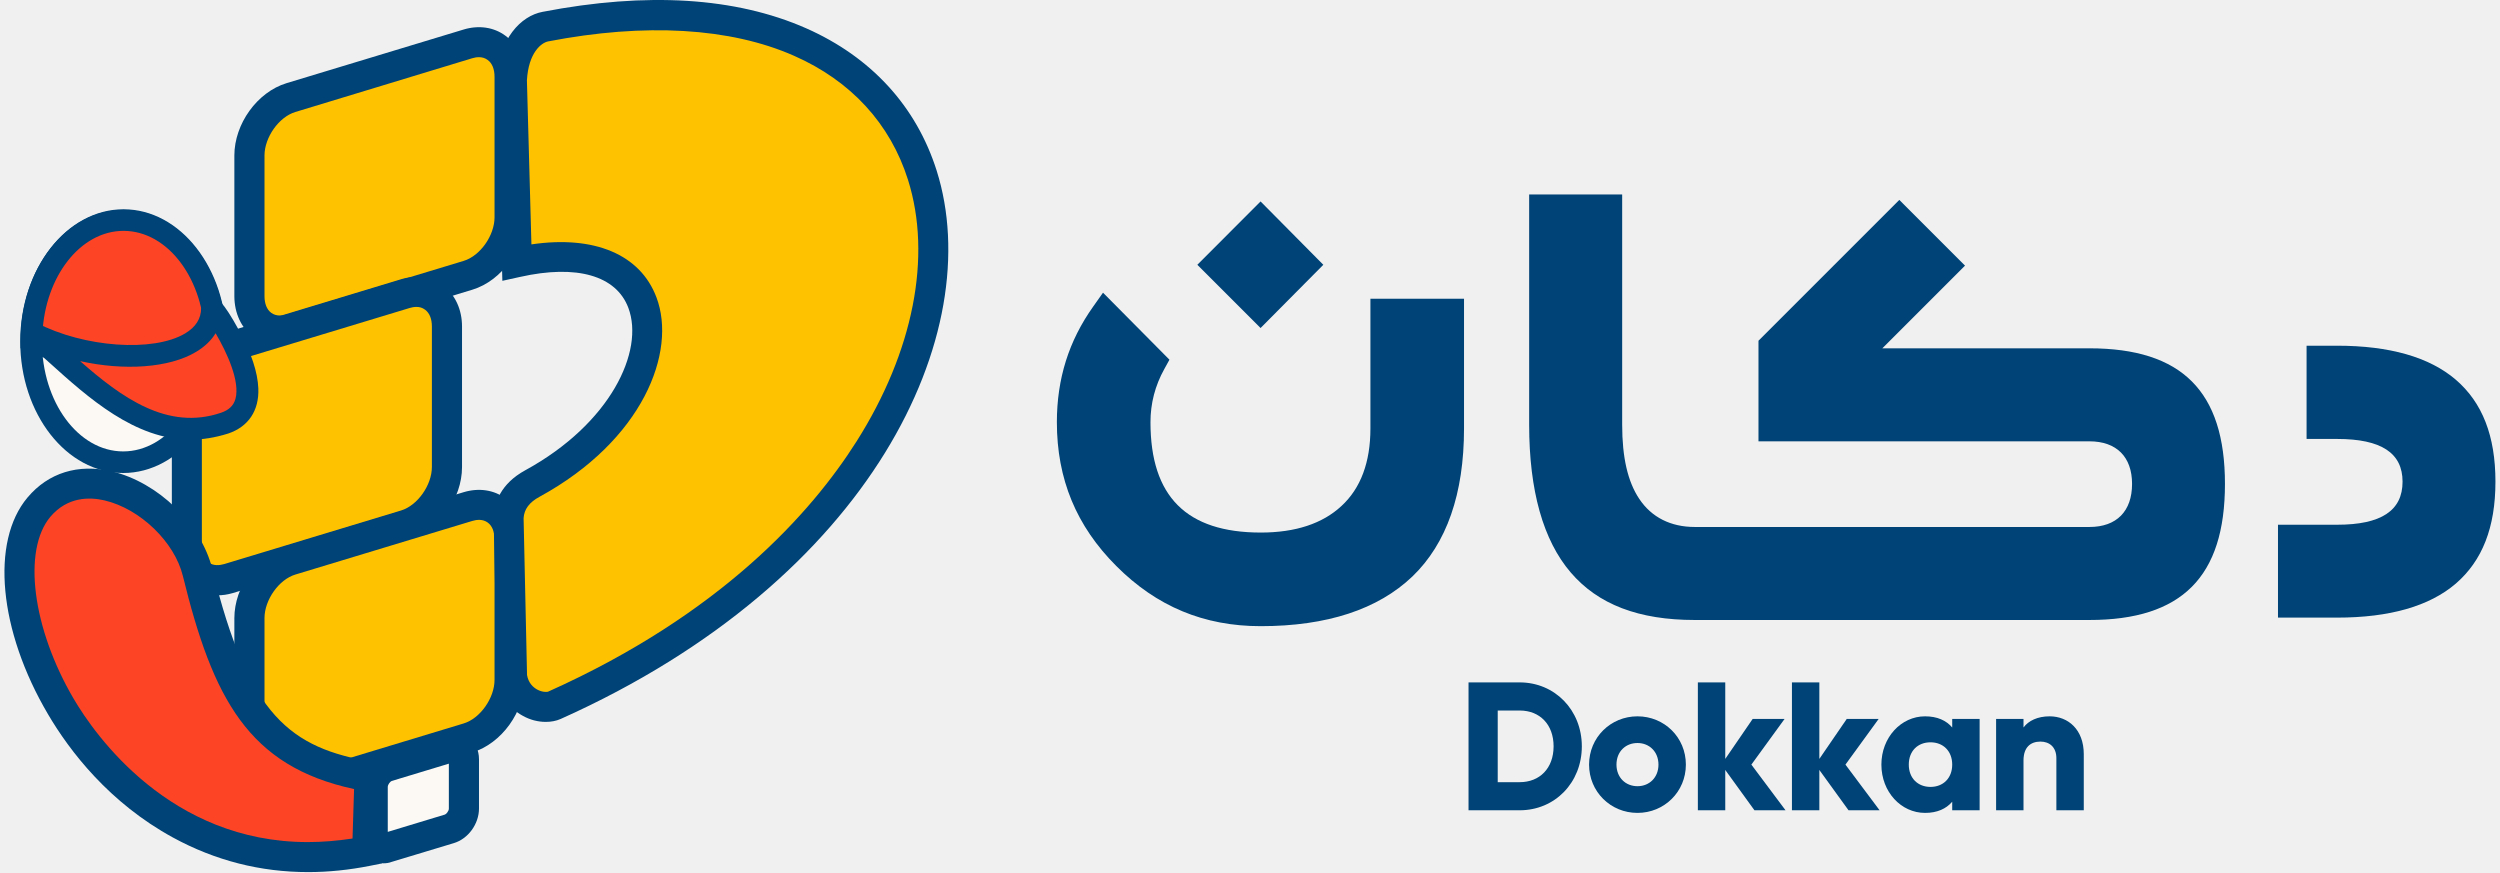
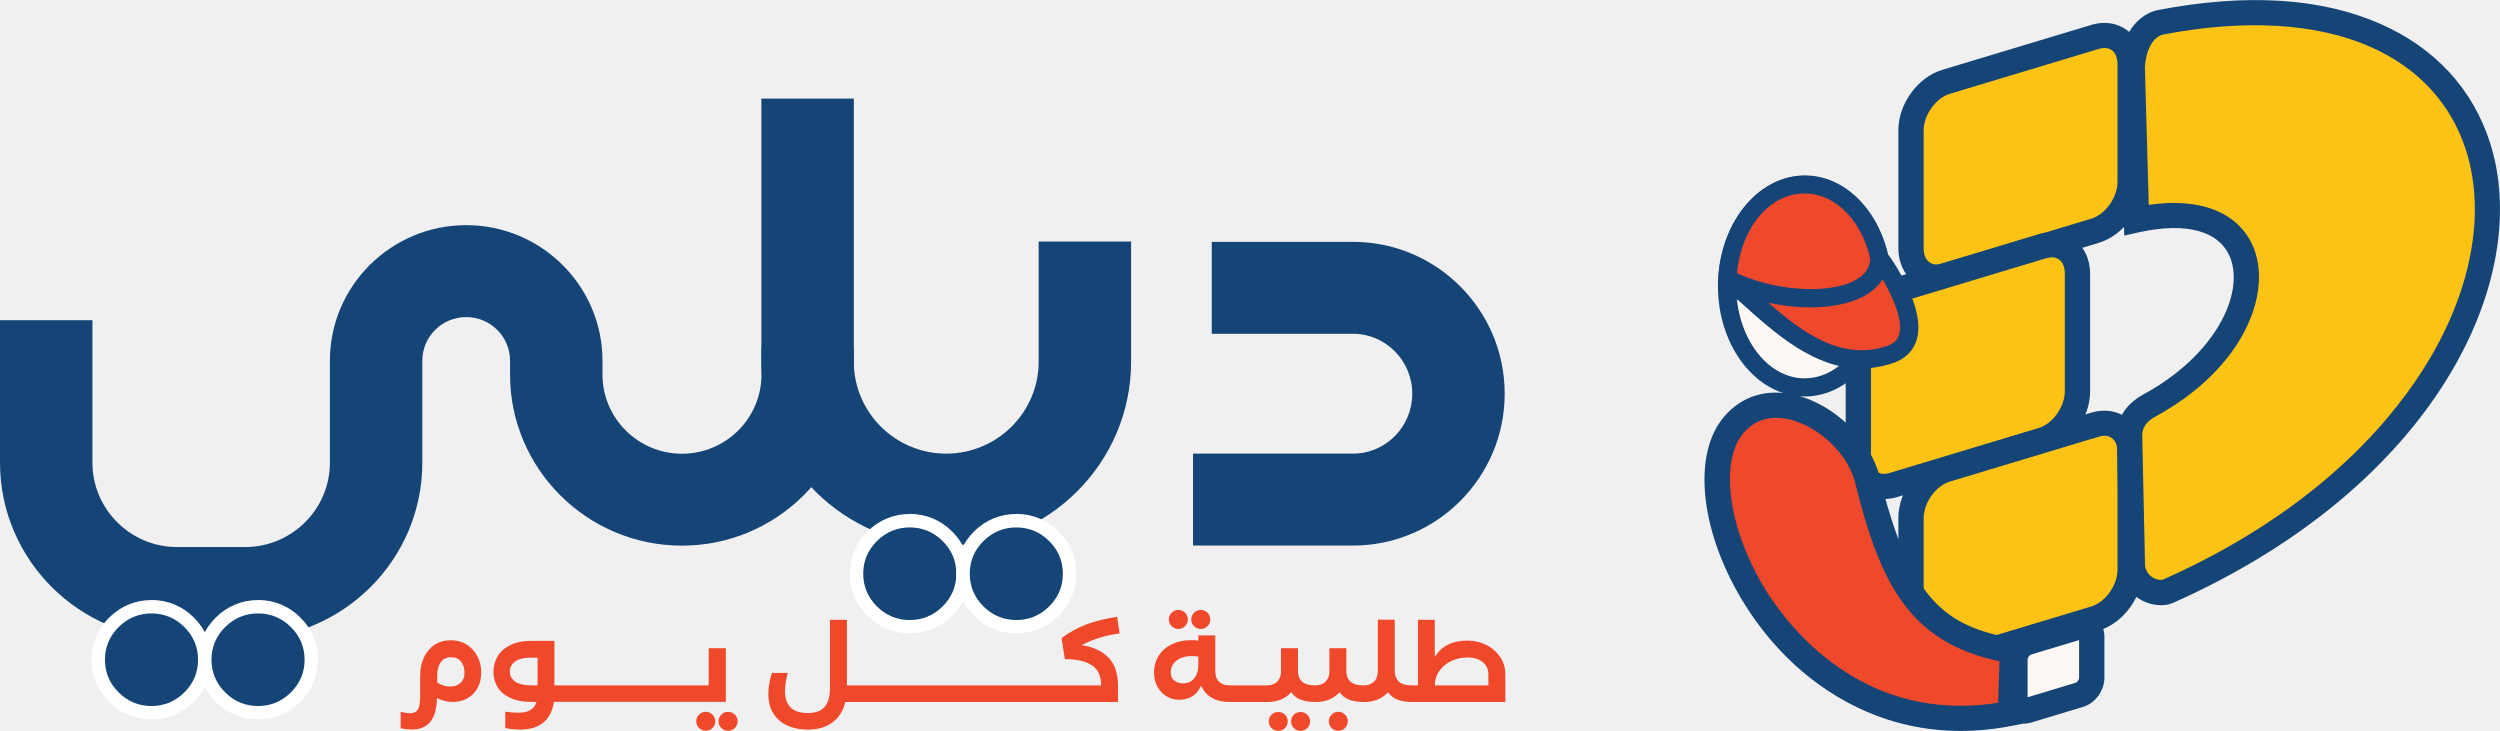
- <svg xmlns="http://www.w3.org/2000/svg" width="258" height="90" viewBox="0 0 258 90" fill="none">
-   <g clip-path="url(#clip0_1875_3861)">
-     <path fill-rule="evenodd" clip-rule="evenodd" d="M30.026 10.064L48.293 4.53C50.656 3.82 52.578 5.338 52.578 7.909V22.417C52.578 24.988 50.644 27.682 48.293 28.392L30.026 33.926C27.663 34.636 25.741 33.118 25.741 30.547V16.039C25.741 13.48 27.663 10.786 30.026 10.064Z" fill="#FFC200" />
-     <path d="M28.9 35.664C27.896 35.664 26.941 35.371 26.145 34.783C24.909 33.865 24.186 32.322 24.186 30.559V16.051C24.186 12.782 26.549 9.501 29.573 8.582L47.84 3.049C49.407 2.571 50.987 2.804 52.174 3.697C53.411 4.616 54.133 6.158 54.133 7.921V22.43C54.133 25.698 51.77 28.98 48.746 29.898L30.479 35.432C29.941 35.591 29.414 35.664 28.9 35.664ZM49.432 5.901C49.175 5.901 48.942 5.95 48.734 6.011L30.479 11.558C28.777 12.072 27.296 14.178 27.296 16.051V30.559C27.296 31.343 27.541 31.955 27.994 32.285C28.508 32.665 29.145 32.579 29.585 32.457L47.852 26.923C49.554 26.409 51.036 24.303 51.036 22.43V7.921C51.036 7.138 50.791 6.526 50.338 6.195C50.044 5.975 49.738 5.901 49.432 5.901Z" fill="#004376" />
-     <path fill-rule="evenodd" clip-rule="evenodd" d="M23.574 59.71L41.841 54.176C44.204 53.466 46.126 50.773 46.126 48.202V33.693C46.126 31.122 44.192 29.592 41.841 30.314L23.574 35.848C21.211 36.558 19.289 39.252 19.289 41.823V56.331C19.289 58.914 21.211 60.433 23.574 59.71Z" fill="#FFC200" />
-     <path d="M22.448 61.437C21.444 61.437 20.477 61.13 19.693 60.555C18.456 59.637 17.734 58.094 17.734 56.331V41.823C17.734 38.554 20.097 35.273 23.121 34.355L41.388 28.82C42.955 28.343 44.535 28.576 45.722 29.469C46.959 30.388 47.681 31.93 47.681 33.693V48.202C47.681 51.471 45.318 54.752 42.294 55.67L24.027 61.204C23.488 61.363 22.962 61.437 22.448 61.437ZM42.98 31.673C42.723 31.673 42.49 31.722 42.282 31.783L24.015 37.317C22.313 37.832 20.832 39.937 20.832 41.811V56.319C20.832 57.102 21.076 57.715 21.529 58.045C22.044 58.425 22.68 58.339 23.121 58.217L41.388 52.683C43.09 52.168 44.571 50.063 44.571 48.189V33.693C44.571 32.91 44.326 32.298 43.873 31.967C43.592 31.747 43.286 31.673 42.98 31.673Z" fill="#004376" />
-     <path fill-rule="evenodd" clip-rule="evenodd" d="M30.026 57.812L48.293 52.279C50.656 51.569 52.578 53.087 52.578 55.658V70.166C52.578 72.737 50.644 75.43 48.293 76.141L30.026 81.675C27.663 82.385 25.741 80.867 25.741 78.296V63.787C25.741 61.216 27.663 58.523 30.026 57.812Z" fill="#FFC200" />
-     <path d="M28.9 83.413C27.896 83.413 26.941 83.107 26.145 82.532C24.909 81.613 24.186 80.071 24.186 78.308V63.8C24.186 60.531 26.549 57.249 29.573 56.331L47.84 50.797C49.407 50.32 50.987 50.552 52.174 51.446C53.411 52.364 54.133 53.907 54.133 55.67V70.178C54.133 73.447 51.77 76.728 48.746 77.647L30.479 83.18C29.941 83.327 29.414 83.413 28.9 83.413ZM30.479 59.294C28.777 59.808 27.296 61.914 27.296 63.787V78.296C27.296 79.079 27.541 79.691 27.994 80.022C28.508 80.401 29.145 80.328 29.585 80.193L47.852 74.659C49.554 74.145 51.036 72.039 51.036 70.166V55.658C51.036 54.874 50.791 54.262 50.338 53.931C49.824 53.552 49.187 53.625 48.746 53.76L30.479 59.294Z" fill="#004376" />
-     <path fill-rule="evenodd" clip-rule="evenodd" d="M39.968 79.116L46.371 77.181C47.204 76.936 47.877 77.463 47.877 78.369V83.45C47.877 84.356 47.204 85.299 46.371 85.543L39.968 87.478C39.148 87.723 38.462 87.196 38.462 86.29V81.209C38.462 80.316 39.135 79.373 39.968 79.116Z" fill="#FCF8F4" />
-     <path d="M39.564 89.094C39.001 89.094 38.45 88.923 38.009 88.58C37.311 88.066 36.919 87.233 36.919 86.29V81.209C36.919 79.618 38.033 78.075 39.527 77.634L45.93 75.688C46.787 75.431 47.669 75.565 48.342 76.067C49.04 76.581 49.432 77.414 49.432 78.357V83.438C49.432 85.029 48.318 86.572 46.824 87.013L40.421 88.947C40.139 89.057 39.845 89.094 39.564 89.094ZM46.322 78.81L40.421 80.597C40.274 80.646 40.017 80.965 40.017 81.209V85.85L45.918 84.062C46.065 84.013 46.322 83.695 46.322 83.45V78.81Z" fill="#004376" />
-     <path fill-rule="evenodd" clip-rule="evenodd" d="M4.034 52.328C9.029 46.402 18.762 52.389 20.391 59.074C23.55 71.978 27.002 78.234 38.144 80.156L37.899 87.833C10.67 93.22 -3.496 61.253 4.034 52.328Z" fill="#FD4425" />
-     <path d="M31.802 90C26.88 90 22.215 88.812 17.857 86.437C11.282 82.85 7.205 77.536 4.952 73.704C-0.129 65.085 -0.998 55.89 2.846 51.336C4.989 48.789 8.074 47.834 11.527 48.642C16.314 49.769 20.771 54.091 21.909 58.718C25.631 73.961 30.014 77.181 38.413 78.626L39.735 78.859L39.405 89.106L38.193 89.351C36.026 89.78 33.895 90 31.802 90ZM5.209 53.319C2.296 56.772 3.336 64.852 7.609 72.125C9.813 75.871 17.551 86.903 31.765 86.903C33.234 86.903 34.765 86.78 36.381 86.535L36.54 81.43C25.619 79.079 21.97 72.076 18.873 59.441C18.016 55.927 14.465 52.511 10.792 51.642C9.225 51.275 6.96 51.262 5.209 53.319Z" fill="#004376" />
-     <path d="M12.714 47.7C17.962 47.7 22.215 42.12 22.215 35.236C22.215 28.352 17.962 22.772 12.714 22.772C7.467 22.772 3.214 28.352 3.214 35.236C3.214 42.12 7.467 47.7 12.714 47.7Z" fill="#FCF8F4" />
-     <path d="M12.714 48.814C6.862 48.814 2.087 42.717 2.087 35.236C2.087 27.755 6.85 21.658 12.714 21.658C18.567 21.658 23.341 27.755 23.341 35.236C23.341 42.717 18.567 48.814 12.714 48.814ZM12.714 23.887C8.086 23.887 4.328 28.98 4.328 35.236C4.328 41.492 8.086 46.586 12.714 46.586C17.342 46.586 21.101 41.492 21.101 35.236C21.101 28.98 17.342 23.887 12.714 23.887Z" fill="#004376" />
-     <path fill-rule="evenodd" clip-rule="evenodd" d="M12.751 22.711C18.003 22.711 22.252 28.294 22.252 35.175C21.872 40.599 14.257 39.742 3.238 35.175C3.238 28.294 7.499 22.711 12.751 22.711Z" fill="#FD4425" />
-     <path d="M17.122 40.048C13.743 40.048 9.005 38.774 2.81 36.203L2.124 35.922V35.175C2.124 27.682 6.887 21.597 12.751 21.597C18.616 21.597 23.378 27.694 23.378 35.175V35.248C23.256 36.962 22.497 38.285 21.199 39.093C20.158 39.729 18.812 40.048 17.122 40.048ZM4.377 34.428C14.918 38.701 18.689 38.015 20.011 37.195C20.697 36.766 21.064 36.105 21.138 35.126C21.125 28.894 17.367 23.825 12.751 23.825C8.307 23.825 4.658 28.515 4.377 34.428Z" fill="#004376" />
-     <path fill-rule="evenodd" clip-rule="evenodd" d="M3.238 34.306C10.449 38.052 21.823 37.636 21.86 31.808C21.97 31.832 29.084 41.651 23.182 43.659C15.004 46.451 8.662 38.848 3.238 34.306Z" fill="#FD4425" />
-     <path d="M19.669 45.373C13.914 45.373 9.103 41.039 5.111 37.44C4.205 36.632 3.361 35.86 2.528 35.163L3.765 33.314C8.662 35.86 15.836 36.375 19.118 34.404C20.207 33.742 20.746 32.898 20.758 31.808L20.77 30.363L22.166 30.73C22.362 30.779 22.95 30.939 24.676 34.11C25.937 36.411 26.598 38.431 26.66 40.097C26.745 42.374 25.643 44.027 23.562 44.737C22.203 45.165 20.905 45.373 19.669 45.373ZM8.27 37.268C12.519 41.003 17.281 44.48 22.815 42.594C23.635 42.313 24.101 41.86 24.297 41.174C24.799 39.362 23.415 36.375 22.252 34.391C21.799 35.138 21.125 35.775 20.256 36.301C17.465 37.991 12.788 38.272 8.27 37.268Z" fill="#004376" />
-     <path fill-rule="evenodd" clip-rule="evenodd" d="M52.823 8.276C53.007 4.505 54.99 2.987 56.276 2.742C108.285 -7.272 110.721 48.814 57.231 72.774C55.921 73.361 53.239 72.48 52.848 69.799L52.493 53.429C52.603 51.385 54.084 50.381 54.954 49.903C71.017 41.113 70.992 23.14 53.35 27.07L52.823 8.276Z" fill="#FFC200" />
-     <path d="M56.325 74.5C55.529 74.5 54.696 74.292 53.937 73.863C52.493 73.068 51.562 71.709 51.305 70.019L51.293 69.823L50.938 53.393V53.331C51.011 51.911 51.648 49.928 54.207 48.532C63.01 43.721 66.523 36.228 64.846 31.771C63.597 28.441 59.52 27.266 53.68 28.576L51.844 28.98L51.268 8.264V8.203C51.476 3.967 53.778 1.641 55.982 1.224C66.768 -0.857 75.926 -0.282 83.186 2.914C89.896 5.877 94.56 10.958 96.666 17.618C101.919 34.269 90.104 59.759 57.867 74.194C57.402 74.402 56.876 74.5 56.325 74.5ZM54.39 69.664C54.537 70.509 55.039 70.937 55.431 71.158C55.945 71.439 56.447 71.439 56.594 71.366C74.42 63.371 83.737 52.915 88.402 45.545C94.266 36.289 96.201 26.458 93.703 18.549C91.879 12.77 87.814 8.338 81.938 5.754C75.363 2.853 66.585 2.338 56.57 4.273C55.872 4.408 54.537 5.424 54.378 8.301L54.843 25.221C61.32 24.266 66.083 26.25 67.748 30.694C69.866 36.313 66.352 45.435 55.688 51.262C54.623 51.838 54.096 52.548 54.035 53.466L54.39 69.664Z" fill="#004376" />
-     <path d="M163.245 77.022C163.245 80.756 160.478 83.621 156.83 83.621H151.553V70.423H156.83C160.466 70.423 163.245 73.288 163.245 77.022ZM160.331 77.022C160.331 74.757 158.899 73.325 156.83 73.325H154.565V80.72H156.83C158.899 80.72 160.331 79.287 160.331 77.022Z" fill="#004376" />
-     <path d="M163.992 78.908C163.992 76.104 166.22 73.925 168.987 73.925C171.754 73.925 173.982 76.092 173.982 78.908C173.982 81.711 171.754 83.891 168.987 83.891C166.22 83.891 163.992 81.711 163.992 78.908ZM171.154 78.908C171.154 77.573 170.211 76.679 168.987 76.679C167.763 76.679 166.82 77.561 166.82 78.908C166.82 80.242 167.763 81.136 168.987 81.136C170.211 81.136 171.154 80.242 171.154 78.908Z" fill="#004376" />
-     <path d="M181.059 83.621L178.047 79.459V83.621H175.219V70.423H178.047V78.32L180.875 74.194H184.169L180.741 78.908L184.267 83.621H181.059Z" fill="#004376" />
-     <path d="M190.768 83.621L187.756 79.459V83.621H184.928V70.423H187.756V78.32L190.584 74.194H193.878L190.449 78.908L193.975 83.621H190.768Z" fill="#004376" />
-     <path d="M204.297 74.194V83.621H201.468V82.74C200.844 83.462 199.926 83.891 198.665 83.891C196.192 83.891 194.159 81.724 194.159 78.908C194.159 76.104 196.192 73.925 198.665 73.925C199.926 73.925 200.856 74.353 201.468 75.076V74.194H204.297ZM201.468 78.908C201.468 77.5 200.526 76.606 199.228 76.606C197.93 76.606 196.987 77.487 196.987 78.908C196.987 80.316 197.93 81.209 199.228 81.209C200.526 81.209 201.468 80.316 201.468 78.908Z" fill="#004376" />
-     <path d="M215.046 77.83V83.621H212.218V78.246C212.218 77.083 211.483 76.532 210.577 76.532C209.537 76.532 208.826 77.132 208.826 78.479V83.621H205.998V74.194H208.826V75.076C209.341 74.378 210.283 73.925 211.52 73.925C213.43 73.925 215.046 75.284 215.046 77.83Z" fill="#004376" />
-     <path d="M130.09 20.789L123.565 27.327L130.09 33.852L136.567 27.327L130.09 20.789Z" fill="#004376" />
-     <path d="M174.9 63.983C169.109 63.983 164.922 62.379 162.094 59.074C159.254 55.756 157.809 50.626 157.809 43.831V20.067H167.408V43.831C167.408 47.21 167.983 49.708 169.171 51.483C170.432 53.38 172.415 54.384 174.9 54.384H215.634C218.425 54.384 220.029 52.768 220.029 49.94C220.029 47.149 218.425 45.545 215.634 45.545H181.475V35.163L196.008 20.63L202.79 27.413L194.257 35.946H215.621C225.171 35.946 229.615 40.39 229.615 49.94C229.615 59.527 225.171 63.983 215.621 63.983H174.9Z" fill="#004376" />
-     <path d="M235.088 63.738V54.152H241.198C245.74 54.152 247.944 52.695 247.944 49.708C247.944 46.745 245.74 45.3 241.198 45.3H238.039V35.677H241.198C246.597 35.677 250.71 36.852 253.428 39.178C256.183 41.541 257.53 44.994 257.53 49.708C257.53 54.421 256.183 57.861 253.428 60.237C250.71 62.563 246.597 63.738 241.198 63.738H235.088Z" fill="#004376" />
-     <path d="M130.102 64.62C124.25 64.62 119.365 62.587 115.202 58.412C111.076 54.286 109.069 49.438 109.069 43.574C109.069 39.093 110.293 35.187 112.827 31.624L113.831 30.204L120.687 37.121L120.161 38.076C119.206 39.791 118.729 41.627 118.729 43.574C118.729 51.238 122.45 54.96 130.115 54.96C133.678 54.96 136.481 54.042 138.44 52.217C140.424 50.393 141.427 47.7 141.427 44.222V30.828H151.087V44.222C151.087 50.956 149.3 56.086 145.762 59.49C142.199 62.894 136.934 64.62 130.102 64.62Z" fill="#004376" />
+ <svg xmlns="http://www.w3.org/2000/svg" width="236" height="69" viewBox="0 0 236 69" fill="none">
+   <g clip-path="url(#clip0_58_1335)">
+     <path fill-rule="evenodd" clip-rule="evenodd" d="M183.702 7.724L197.782 3.479C199.598 2.935 201.09 4.095 201.09 6.075V17.199C201.09 19.171 199.606 21.238 197.782 21.782L183.702 26.027C181.886 26.571 180.395 25.412 180.395 23.431V12.307C180.395 10.335 181.878 8.268 183.702 7.724Z" fill="#FCC214" />
+     <path d="M182.83 27.344C182.053 27.344 181.315 27.116 180.712 26.666C179.752 25.956 179.205 24.78 179.205 23.431V12.307C179.205 9.799 181.029 7.29 183.362 6.588L197.441 2.343C198.647 1.98 199.861 2.162 200.781 2.84C201.741 3.542 202.288 4.726 202.288 6.075V17.199C202.288 19.708 200.463 22.216 198.139 22.919L184.06 27.163C183.647 27.289 183.243 27.344 182.838 27.344M198.663 4.529C198.472 4.529 198.282 4.568 198.131 4.615L184.052 8.86C182.743 9.254 181.593 10.864 181.593 12.307V23.431C181.593 24.031 181.783 24.504 182.132 24.757C182.529 25.049 183.013 24.985 183.354 24.883L197.433 20.639C198.742 20.244 199.892 18.635 199.892 17.191V6.067C199.892 5.467 199.702 4.994 199.353 4.742C199.139 4.584 198.893 4.529 198.663 4.529Z" fill="#154576" />
+     <path fill-rule="evenodd" clip-rule="evenodd" d="M178.729 45.79L192.809 41.545C194.625 41.001 196.117 38.934 196.117 36.961V25.837C196.117 23.865 194.633 22.698 192.809 23.242L178.729 27.486C176.913 28.031 175.421 30.098 175.421 32.07V43.194C175.421 45.166 176.913 46.334 178.729 45.79Z" fill="#FCC214" />
+     <path d="M177.856 47.107C177.079 47.107 176.341 46.878 175.739 46.429C174.779 45.719 174.231 44.543 174.231 43.194V32.07C174.231 29.561 176.056 27.052 178.38 26.35L192.46 22.106C193.665 21.743 194.879 21.924 195.799 22.603C196.759 23.305 197.306 24.488 197.306 25.837V36.961C197.306 39.47 195.482 41.979 193.158 42.681L179.078 46.926C178.666 47.052 178.261 47.107 177.856 47.107ZM193.689 24.291C193.499 24.291 193.308 24.331 193.158 24.378L179.078 28.622C177.769 29.017 176.619 30.626 176.619 32.07V43.194C176.619 43.794 176.809 44.267 177.158 44.519C177.555 44.811 178.039 44.748 178.38 44.646L192.46 40.401C193.769 40.007 194.919 38.397 194.919 36.954V25.83C194.919 25.23 194.728 24.757 194.379 24.504C194.165 24.346 193.919 24.291 193.689 24.291Z" fill="#154576" />
+     <path fill-rule="evenodd" clip-rule="evenodd" d="M183.702 44.33L197.782 40.086C199.598 39.533 201.09 40.701 201.09 42.681V53.805C201.09 55.778 199.606 57.845 197.782 58.389L183.702 62.633C181.886 63.178 180.395 62.018 180.395 60.038V48.914C180.395 46.942 181.886 44.875 183.702 44.33Z" fill="#FCC214" />
+     <path d="M182.83 63.951C182.053 63.951 181.315 63.722 180.712 63.272C179.752 62.57 179.205 61.387 179.205 60.038V48.914C179.205 46.405 181.029 43.896 183.354 43.194L197.433 38.95C198.639 38.587 199.853 38.768 200.773 39.447C201.733 40.149 202.28 41.332 202.28 42.681V53.805C202.28 56.314 200.456 58.823 198.131 59.525L184.052 63.769C183.639 63.896 183.235 63.951 182.83 63.951ZM184.052 45.466C182.743 45.861 181.593 47.47 181.593 48.914V60.038C181.593 60.637 181.783 61.111 182.132 61.363C182.529 61.655 183.013 61.592 183.354 61.489L197.433 57.245C198.742 56.85 199.892 55.241 199.892 53.797V42.673C199.892 42.074 199.702 41.6 199.353 41.348C198.956 41.056 198.472 41.119 198.131 41.222L184.052 45.466Z" fill="#154576" />
+     <path fill-rule="evenodd" clip-rule="evenodd" d="M191.365 60.661L196.299 59.17C196.934 58.981 197.457 59.383 197.457 60.077V63.975C197.457 64.669 196.934 65.387 196.299 65.584L191.365 67.075C190.731 67.264 190.207 66.862 190.207 66.168V62.27C190.207 61.576 190.731 60.858 191.365 60.661Z" fill="#FDF8F4" />
+     <path d="M191.064 68.314C190.627 68.314 190.207 68.18 189.858 67.927C189.319 67.533 189.017 66.894 189.017 66.176V62.278C189.017 61.056 189.882 59.88 191.024 59.533L195.958 58.042C196.616 57.844 197.298 57.947 197.814 58.334C198.345 58.728 198.655 59.367 198.655 60.085V63.982C198.655 65.205 197.79 66.381 196.648 66.728L191.714 68.219C191.492 68.282 191.278 68.314 191.056 68.314M196.267 60.424L191.714 61.797C191.603 61.829 191.405 62.073 191.405 62.263V65.821L195.958 64.448C196.069 64.416 196.267 64.172 196.267 63.974V60.416V60.424Z" fill="#154576" />
+     <path fill-rule="evenodd" clip-rule="evenodd" d="M163.666 40.117C167.521 35.573 175.017 40.164 176.278 45.293C178.713 55.194 181.379 59.983 189.961 61.458L189.771 67.343C168.782 71.477 157.86 46.965 163.658 40.117" fill="#EF482B" />
+     <path d="M185.075 69C181.283 69 177.682 68.085 174.319 66.263C169.25 63.517 166.109 59.438 164.364 56.495C160.445 49.892 159.779 42.839 162.746 39.344C164.403 37.388 166.775 36.654 169.432 37.277C173.121 38.137 176.564 41.459 177.436 45.001C180.315 56.701 183.687 59.17 190.167 60.282L191.191 60.456L190.937 68.322L190.009 68.503C188.335 68.834 186.693 69 185.083 69M164.578 40.883C162.333 43.533 163.126 49.727 166.434 55.296C168.139 58.168 174.097 66.625 185.059 66.625C186.193 66.625 187.375 66.539 188.621 66.341L188.747 62.428C180.331 60.622 177.515 55.257 175.128 45.569C174.461 42.879 171.733 40.251 168.901 39.589C167.671 39.305 165.926 39.297 164.586 40.875L164.578 40.883Z" fill="#154576" />
+     <path fill-rule="evenodd" clip-rule="evenodd" d="M170.361 17.459C174.406 17.459 177.69 21.735 177.69 27.013C177.69 32.291 174.406 36.567 170.361 36.567C166.315 36.567 163.031 32.291 163.031 27.013C163.031 21.735 166.315 17.459 170.361 17.459Z" fill="#FDF8F4" />
+     <path d="M170.36 37.427C165.847 37.427 162.174 32.757 162.174 27.013C162.174 21.27 165.847 16.599 170.36 16.599C174.874 16.599 178.546 21.27 178.546 27.013C178.546 32.757 174.874 37.427 170.36 37.427ZM170.36 18.311C166.791 18.311 163.896 22.216 163.896 27.013C163.896 31.81 166.799 35.715 170.36 35.715C173.922 35.715 176.825 31.81 176.825 27.013C176.825 22.216 173.922 18.311 170.36 18.311Z" fill="#154576" />
+     <path fill-rule="evenodd" clip-rule="evenodd" d="M170.384 17.412C174.43 17.412 177.713 21.688 177.713 26.966C177.42 31.123 171.55 30.469 163.055 26.966C163.055 21.688 166.339 17.412 170.384 17.412Z" fill="#EF482B" />
+     <path d="M173.763 30.713C171.154 30.713 167.505 29.735 162.73 27.763L162.198 27.542V26.974C162.198 21.23 165.871 16.56 170.384 16.56C174.898 16.56 178.57 21.23 178.57 26.974V27.037C178.475 28.346 177.896 29.372 176.889 29.987C176.103 30.469 175.056 30.713 173.763 30.713ZM163.927 26.398C172.058 29.68 174.961 29.143 175.977 28.52C176.508 28.197 176.786 27.692 176.841 26.934C176.825 22.153 173.93 18.264 170.376 18.264C166.823 18.264 164.142 21.861 163.927 26.398Z" fill="#154576" />
+     <path fill-rule="evenodd" clip-rule="evenodd" d="M163.047 26.295C168.6 29.167 177.373 28.851 177.396 24.378C177.484 24.402 182.965 31.92 178.412 33.466C172.114 35.604 167.219 29.774 163.039 26.295" fill="#EF482B" />
+     <path d="M175.715 34.792C171.273 34.792 167.568 31.471 164.49 28.701C163.792 28.078 163.142 27.494 162.5 26.958L163.451 25.538C167.235 27.494 172.764 27.881 175.286 26.366C176.127 25.861 176.54 25.206 176.548 24.37V23.266L177.626 23.542C177.777 23.581 178.229 23.7 179.562 26.129C180.529 27.897 181.045 29.443 181.093 30.721C181.156 32.472 180.307 33.727 178.705 34.271C177.674 34.618 176.682 34.776 175.723 34.776M166.934 28.575C170.21 31.439 173.874 34.106 178.142 32.654C178.769 32.441 179.133 32.094 179.284 31.565C179.673 30.177 178.602 27.881 177.714 26.366C177.365 26.934 176.841 27.431 176.175 27.834C174.025 29.119 170.416 29.34 166.942 28.575H166.934Z" fill="#154576" />
+     <path fill-rule="evenodd" clip-rule="evenodd" d="M201.28 6.351C201.423 3.456 202.946 2.296 203.945 2.106C244.035 -5.57 245.915 37.427 204.675 55.801C203.66 56.251 201.597 55.572 201.296 53.521L201.026 40.977C201.114 39.415 202.248 38.634 202.922 38.271C215.304 31.534 215.281 17.759 201.685 20.765L201.28 6.351Z" fill="#FCC214" />
+     <path d="M203.977 57.127C203.367 57.127 202.724 56.961 202.137 56.645C201.019 56.038 200.305 54.989 200.114 53.703L200.098 53.553L199.821 40.961V40.914C199.884 39.825 200.368 38.303 202.343 37.23C209.125 33.538 211.846 27.794 210.553 24.378C209.585 21.822 206.444 20.93 201.939 21.924L200.527 22.24L200.083 6.343V6.296C200.241 3.045 202.026 1.27 203.716 0.947C212.029 -0.647 219.088 -0.213 224.68 2.241C229.852 4.505 233.446 8.402 235.072 13.514C239.125 26.279 230.019 45.821 205.167 56.898C204.81 57.056 204.406 57.135 203.985 57.135M202.486 53.411C202.605 54.058 202.986 54.389 203.287 54.555C203.692 54.776 204.072 54.768 204.191 54.712C217.938 48.59 225.117 40.567 228.718 34.918C233.239 27.826 234.723 20.284 232.803 14.217C231.399 9.783 228.258 6.39 223.729 4.402C218.66 2.177 211.894 1.783 204.176 3.266C203.644 3.369 202.605 4.15 202.478 6.359L202.843 19.337C207.832 18.603 211.505 20.126 212.798 23.534C214.424 27.841 211.719 34.831 203.501 39.305C202.684 39.746 202.28 40.283 202.224 40.993L202.494 53.411H202.486Z" fill="#154576" />
+     <path d="M89.325 51.501C79.703 51.501 71.874 43.715 71.874 34.145V9.309H80.6V34.145C80.6 38.934 84.518 42.823 89.325 42.823C94.132 42.823 98.05 38.926 98.05 34.145V22.8H106.776V34.145C106.776 43.715 98.947 51.501 89.325 51.501Z" fill="#154576" />
+     <path d="M23.13 60.322H16.737C7.504 60.322 0 52.85 0 43.675V30.224H8.725V43.675C8.725 48.069 12.319 51.643 16.737 51.643H23.13C27.549 51.643 31.142 48.069 31.142 43.675V34.05C31.142 26.997 36.917 21.254 44.008 21.254C51.099 21.254 56.874 26.997 56.874 34.05V35.368C56.874 39.478 60.237 42.831 64.378 42.831C68.519 42.831 71.882 39.486 71.882 35.368V32.764H80.607V35.368C80.607 44.267 73.326 51.509 64.378 51.509C55.431 51.509 48.149 44.267 48.149 35.368V34.05C48.149 31.778 46.293 29.932 44.008 29.932C41.724 29.932 39.867 31.778 39.867 34.05V43.675C39.867 52.858 32.356 60.322 23.13 60.322Z" fill="#154576" />
+     <path d="M14.302 67.28C12.93 67.28 11.732 66.783 10.748 65.813C9.765 64.834 9.273 63.651 9.273 62.278C9.273 60.906 9.773 59.722 10.748 58.744C11.724 57.766 12.922 57.276 14.302 57.276C15.682 57.276 16.872 57.773 17.856 58.744C18.839 59.722 19.331 60.906 19.331 62.278C19.331 63.651 18.831 64.834 17.856 65.813C16.872 66.791 15.682 67.28 14.302 67.28Z" fill="#154576" />
+     <path d="M14.302 57.908C15.5 57.908 16.547 58.342 17.403 59.194C18.26 60.046 18.696 61.079 18.696 62.278C18.696 63.477 18.26 64.511 17.403 65.363C16.547 66.215 15.5 66.649 14.302 66.649C13.104 66.649 12.057 66.215 11.2 65.363C10.344 64.511 9.907 63.477 9.907 62.278C9.907 61.079 10.344 60.046 11.2 59.194C12.057 58.342 13.096 57.908 14.302 57.908ZM14.302 56.645C12.771 56.645 11.391 57.221 10.304 58.302C9.217 59.383 8.638 60.764 8.638 62.278C8.638 63.793 9.217 65.174 10.304 66.254C11.391 67.335 12.779 67.911 14.302 67.911C15.825 67.911 17.213 67.343 18.3 66.254C19.386 65.166 19.965 63.793 19.965 62.27C19.965 60.748 19.386 59.375 18.3 58.294C17.213 57.213 15.825 56.638 14.294 56.638L14.302 56.645Z" fill="white" />
+     <path d="M24.36 67.28C22.988 67.28 21.79 66.783 20.806 65.813C19.823 64.834 19.331 63.651 19.331 62.278C19.331 60.906 19.831 59.722 20.806 58.744C21.782 57.766 22.98 57.276 24.36 57.276C25.74 57.276 26.93 57.773 27.914 58.744C28.897 59.722 29.389 60.906 29.389 62.278C29.389 63.651 28.889 64.834 27.914 65.813C26.93 66.791 25.74 67.28 24.36 67.28Z" fill="#154576" />
+     <path d="M24.36 57.908C25.558 57.908 26.605 58.342 27.461 59.194C28.318 60.046 28.754 61.079 28.754 62.278C28.754 63.477 28.318 64.511 27.461 65.363C26.605 66.215 25.558 66.649 24.36 66.649C23.162 66.649 22.115 66.215 21.258 65.363C20.402 64.511 19.965 63.477 19.965 62.278C19.965 61.079 20.402 60.046 21.258 59.194C22.115 58.342 23.154 57.908 24.36 57.908ZM24.36 56.645C22.829 56.645 21.449 57.221 20.362 58.302C19.275 59.383 18.696 60.764 18.696 62.278C18.696 63.793 19.275 65.174 20.362 66.254C21.449 67.335 22.837 67.911 24.36 67.911C25.883 67.911 27.271 67.343 28.358 66.254C29.445 65.166 30.023 63.793 30.023 62.27C30.023 60.748 29.445 59.375 28.358 58.294C27.271 57.213 25.883 56.638 24.352 56.638L24.36 56.645Z" fill="white" />
+     <path d="M85.883 59.154C84.51 59.154 83.312 58.657 82.329 57.687C81.345 56.708 80.853 55.525 80.853 54.152C80.853 52.779 81.353 51.596 82.329 50.618C83.305 49.639 84.502 49.15 85.883 49.15C87.263 49.15 88.453 49.647 89.436 50.618C90.42 51.596 90.912 52.779 90.912 54.152C90.912 55.525 90.412 56.708 89.436 57.687C88.453 58.665 87.263 59.154 85.883 59.154Z" fill="#154576" />
+     <path d="M85.882 49.789C87.08 49.789 88.127 50.224 88.984 51.075C89.841 51.928 90.277 52.961 90.277 54.16C90.277 55.359 89.841 56.393 88.984 57.245C88.127 58.097 87.08 58.531 85.882 58.531C84.685 58.531 83.638 58.097 82.781 57.245C81.924 56.393 81.488 55.359 81.488 54.16C81.488 52.961 81.924 51.928 82.781 51.075C83.638 50.224 84.677 49.789 85.882 49.789ZM85.882 48.519C84.351 48.519 82.971 49.095 81.885 50.176C80.798 51.257 80.219 52.638 80.219 54.152C80.219 55.667 80.798 57.048 81.885 58.129C82.971 59.209 84.359 59.785 85.882 59.785C87.405 59.785 88.793 59.217 89.88 58.129C90.967 57.04 91.546 55.667 91.546 54.144C91.546 52.622 90.967 51.249 89.88 50.168C88.793 49.087 87.405 48.511 85.874 48.511L85.882 48.519Z" fill="white" />
+     <path d="M95.94 49.79C94.743 49.79 93.695 50.224 92.839 51.075C91.982 51.928 91.546 52.961 91.546 54.16C91.546 55.359 91.982 56.393 92.839 57.245C93.695 58.097 94.735 58.531 95.94 58.531C97.146 58.531 98.185 58.097 99.042 57.245C99.898 56.393 100.335 55.352 100.335 54.16C100.335 52.969 99.898 51.928 99.042 51.075C98.185 50.224 97.138 49.79 95.94 49.79Z" fill="#154576" />
+     <path d="M95.941 59.154C94.568 59.154 93.371 58.657 92.387 57.687C91.403 56.708 90.912 55.525 90.912 54.152C90.912 52.779 91.411 51.596 92.387 50.618C93.363 49.639 94.56 49.15 95.941 49.15C97.321 49.15 98.511 49.647 99.494 50.618C100.478 51.596 100.97 52.779 100.97 54.152C100.97 55.525 100.47 56.708 99.494 57.687C98.511 58.665 97.321 59.154 95.941 59.154Z" fill="#154576" />
+     <path d="M95.941 49.789C97.138 49.789 98.185 50.224 99.042 51.075C99.899 51.928 100.335 52.961 100.335 54.16C100.335 55.359 99.899 56.393 99.042 57.245C98.185 58.097 97.138 58.531 95.941 58.531C94.743 58.531 93.696 58.097 92.839 57.245C91.982 56.393 91.546 55.359 91.546 54.16C91.546 52.961 91.982 51.928 92.839 51.075C93.696 50.224 94.735 49.789 95.941 49.789ZM95.941 48.519C94.41 48.519 93.029 49.095 91.943 50.176C90.856 51.257 90.277 52.638 90.277 54.152C90.277 55.667 90.856 57.048 91.943 58.129C93.029 59.209 94.418 59.785 95.941 59.785C97.463 59.785 98.852 59.217 99.938 58.129C101.025 57.04 101.604 55.667 101.604 54.144C101.604 52.622 101.025 51.249 99.938 50.168C98.852 49.087 97.463 48.511 95.933 48.511L95.941 48.519Z" fill="white" />
+     <path d="M44.048 60.842C43.611 60.574 43.12 60.44 42.564 60.44C41.985 60.44 41.47 60.582 41.033 60.866C40.597 61.15 40.256 61.552 40.018 62.057C39.78 62.57 39.661 63.154 39.661 63.809V65.773C39.661 66.325 39.59 66.72 39.455 66.965C39.32 67.209 39.066 67.327 38.693 67.327C38.455 67.327 38.162 67.28 37.821 67.193V68.747C38.209 68.826 38.551 68.866 38.852 68.866C39.645 68.866 40.24 68.621 40.629 68.124C41.025 67.627 41.232 66.886 41.248 65.891C41.724 66.136 42.223 66.262 42.755 66.262C43.239 66.262 43.683 66.152 44.087 65.939C44.492 65.726 44.817 65.41 45.063 64.984C45.309 64.566 45.428 64.069 45.428 63.485C45.428 62.901 45.301 62.397 45.055 61.931C44.809 61.466 44.468 61.103 44.032 60.834M66.623 67.193C66.377 67.193 66.163 67.28 65.988 67.462C65.814 67.635 65.726 67.848 65.726 68.093C65.726 68.337 65.814 68.55 65.988 68.724C66.163 68.897 66.377 68.984 66.623 68.984C66.869 68.984 67.083 68.897 67.257 68.724C67.432 68.55 67.519 68.337 67.519 68.093C67.519 67.848 67.432 67.635 67.257 67.462C67.083 67.288 66.869 67.193 66.623 67.193ZM68.733 67.193C68.487 67.193 68.273 67.28 68.098 67.462C67.924 67.635 67.829 67.848 67.829 68.093C67.829 68.337 67.916 68.55 68.098 68.724C68.273 68.897 68.487 68.984 68.733 68.984C68.979 68.984 69.193 68.897 69.367 68.724C69.542 68.55 69.637 68.337 69.637 68.093C69.637 67.848 69.55 67.635 69.367 67.462C69.193 67.288 68.979 67.193 68.733 67.193ZM68.503 61.19H66.9V64.7H63.45H63.902H52.337V60.495H50.219C49.386 60.495 48.704 60.629 48.157 60.906C47.609 61.182 47.213 61.537 46.959 61.986C46.705 62.428 46.578 62.909 46.578 63.422C46.578 63.935 46.705 64.4 46.951 64.826C47.197 65.252 47.593 65.6 48.133 65.868C48.672 66.128 49.362 66.262 50.203 66.262H50.647C50.544 66.617 50.346 66.87 50.06 67.035C49.775 67.201 49.386 67.28 48.894 67.28C48.553 67.28 48.157 67.249 47.696 67.185V68.732C48.204 68.826 48.688 68.866 49.132 68.866C50.044 68.866 50.766 68.645 51.298 68.203C51.829 67.761 52.162 67.114 52.289 66.254H53.979H63.91H63.458H68.519V61.182L68.503 61.19ZM50.75 64.7H50.219C49.473 64.7 48.942 64.574 48.617 64.329C48.291 64.085 48.125 63.769 48.125 63.398C48.125 63.028 48.283 62.712 48.609 62.46C48.934 62.207 49.457 62.081 50.195 62.081H50.75V64.692V64.7ZM105.689 59.785L105.459 58.223C104.293 58.405 103.309 58.657 102.5 58.965C101.691 59.28 100.922 59.706 100.208 60.235L100.525 62.223C101.628 62.223 102.476 62.412 103.063 62.791C103.65 63.17 103.944 63.801 103.944 64.7H79.949V58.507H78.347V64.969C78.347 65.773 78.172 66.365 77.839 66.744C77.498 67.122 76.974 67.312 76.252 67.312C74.825 67.312 74.103 66.617 74.103 65.237C74.103 64.755 74.19 64.187 74.365 63.525H72.865C72.643 64.266 72.532 64.921 72.532 65.505C72.532 66.262 72.699 66.901 73.04 67.406C73.381 67.911 73.833 68.282 74.388 68.519C74.952 68.755 75.562 68.874 76.237 68.874C77.189 68.874 77.966 68.653 78.577 68.203C79.187 67.753 79.592 67.114 79.798 66.27H105.538V64.708C105.538 63.588 105.245 62.712 104.65 62.089C104.055 61.466 103.214 61.071 102.112 60.906C102.595 60.637 103.151 60.408 103.777 60.211C104.404 60.014 105.039 59.88 105.689 59.801V59.785ZM113.352 59.375C113.597 59.375 113.812 59.288 113.986 59.107C114.161 58.933 114.248 58.72 114.248 58.476C114.248 58.231 114.161 58.018 113.986 57.844C113.812 57.671 113.597 57.576 113.352 57.576C113.106 57.576 112.892 57.663 112.717 57.844C112.543 58.018 112.455 58.231 112.455 58.476C112.455 58.72 112.543 58.933 112.717 59.107C112.892 59.28 113.106 59.375 113.352 59.375ZM111.234 59.375C111.48 59.375 111.694 59.288 111.868 59.107C112.043 58.933 112.13 58.72 112.13 58.476C112.13 58.231 112.043 58.018 111.868 57.844C111.694 57.671 111.48 57.576 111.234 57.576C110.988 57.576 110.774 57.663 110.599 57.844C110.425 58.018 110.337 58.231 110.337 58.476C110.337 58.72 110.425 58.933 110.599 59.107C110.774 59.28 110.988 59.375 111.234 59.375ZM120.665 67.209C120.419 67.209 120.205 67.296 120.031 67.469C119.856 67.643 119.769 67.856 119.769 68.1C119.769 68.345 119.856 68.558 120.031 68.732C120.205 68.905 120.419 68.992 120.665 68.992C120.911 68.992 121.125 68.905 121.3 68.732C121.474 68.558 121.561 68.345 121.561 68.1C121.561 67.856 121.474 67.643 121.3 67.469C121.125 67.296 120.911 67.209 120.665 67.209ZM122.775 67.209C122.529 67.209 122.315 67.296 122.141 67.469C121.966 67.643 121.879 67.856 121.879 68.1C121.879 68.345 121.966 68.558 122.141 68.732C122.315 68.905 122.529 68.992 122.775 68.992C123.021 68.992 123.235 68.905 123.41 68.732C123.584 68.558 123.671 68.345 123.671 68.1C123.671 67.856 123.584 67.643 123.41 67.469C123.235 67.296 123.021 67.209 122.775 67.209ZM126.337 67.193C126.091 67.193 125.877 67.28 125.702 67.462C125.528 67.635 125.44 67.848 125.44 68.093C125.44 68.337 125.528 68.55 125.702 68.724C125.877 68.897 126.091 68.984 126.337 68.984C126.583 68.984 126.797 68.897 126.971 68.724C127.146 68.55 127.233 68.337 127.233 68.093C127.233 67.848 127.146 67.635 126.971 67.462C126.797 67.288 126.583 67.193 126.337 67.193ZM141.622 62.041C141.305 61.552 140.869 61.166 140.321 60.89C139.774 60.614 139.171 60.472 138.513 60.472C137.807 60.472 137.188 60.606 136.672 60.866C136.157 61.126 135.744 61.513 135.443 62.026V58.507H133.856V64.7H133.301C132.698 64.7 132.27 64.574 132.008 64.306C131.778 64.069 131.667 63.746 131.667 63.343V58.499H130.065V63.343C130.065 63.793 129.938 64.132 129.692 64.361C129.446 64.59 129.129 64.7 128.732 64.7C128.129 64.7 127.701 64.574 127.439 64.306C127.209 64.069 127.098 63.746 127.098 63.343V61.19H125.496V63.343C125.496 63.793 125.369 64.132 125.123 64.361C124.877 64.59 124.56 64.7 124.163 64.7C123.56 64.7 123.132 64.574 122.87 64.306C122.64 64.069 122.529 63.746 122.529 63.343V61.19H120.927V63.343C120.927 63.793 120.8 64.132 120.554 64.361C120.308 64.59 119.991 64.7 119.594 64.7H116.041C115.652 64.7 115.335 64.59 115.089 64.361C114.843 64.132 114.724 63.801 114.724 63.343V59.982H113.122V60.472C112.915 60.44 112.685 60.432 112.431 60.432C111.765 60.432 111.17 60.558 110.639 60.811C110.107 61.063 109.695 61.418 109.393 61.884C109.092 62.349 108.941 62.886 108.941 63.501C108.941 63.998 109.052 64.44 109.266 64.826C109.481 65.221 109.766 65.521 110.131 65.734C110.488 65.947 110.877 66.057 111.281 66.057C112.305 66.057 113.003 65.608 113.383 64.716C113.597 65.213 113.931 65.6 114.391 65.868C114.851 66.136 115.406 66.27 116.056 66.27H119.61C120.102 66.27 120.546 66.191 120.935 66.026C121.324 65.86 121.641 65.631 121.895 65.339C122.291 65.963 123.053 66.27 124.179 66.27C124.679 66.27 125.115 66.191 125.504 66.026C125.892 65.86 126.21 65.631 126.464 65.339C126.86 65.963 127.622 66.27 128.748 66.27C129.248 66.27 129.684 66.191 130.073 66.026C130.461 65.86 130.779 65.631 131.033 65.339C131.429 65.963 132.191 66.27 133.317 66.27H142.106V63.667C142.106 63.075 141.947 62.531 141.63 62.041H141.622ZM113.129 62.704C113.129 63.264 113.003 63.698 112.741 64.022C112.479 64.345 112.138 64.511 111.702 64.511C111.353 64.511 111.067 64.424 110.853 64.243C110.631 64.061 110.52 63.809 110.52 63.477C110.52 63.004 110.71 62.633 111.075 62.349C111.448 62.073 111.916 61.931 112.495 61.931C112.677 61.931 112.892 61.947 113.122 61.986V62.704H113.129ZM140.496 64.7H135.451V64.613C135.467 64.116 135.617 63.667 135.911 63.28C136.204 62.894 136.577 62.594 137.045 62.381C137.513 62.168 138.005 62.065 138.529 62.065C139.139 62.065 139.623 62.207 139.972 62.507C140.329 62.799 140.504 63.185 140.504 63.667V64.7H140.496ZM43.461 64.471C43.207 64.7 42.882 64.811 42.493 64.811C42.072 64.811 41.668 64.684 41.271 64.432V63.817C41.271 63.257 41.374 62.823 41.605 62.515C41.834 62.199 42.16 62.041 42.596 62.041C42.985 62.041 43.294 62.176 43.516 62.452C43.738 62.72 43.849 63.075 43.849 63.501C43.849 63.927 43.722 64.251 43.469 64.471H43.461Z" fill="#EF482B" />
+     <path d="M127.725 51.501H112.622V42.823H127.725C130.811 42.823 133.317 40.283 133.317 37.166C133.317 34.05 130.811 31.51 127.725 31.51H114.391V22.831H127.725C135.626 22.831 142.043 29.261 142.043 37.166C142.043 45.072 135.618 51.501 127.725 51.501Z" fill="#154576" />
  </g>
  <defs>
-     <clipPath id="clip0_1875_3861">
-       <rect width="257.083" height="90" fill="white" transform="translate(0.458984)" />
+     <clipPath id="clip0_58_1335">
+       <rect width="236" height="69" fill="white" />
    </clipPath>
  </defs>
</svg>
